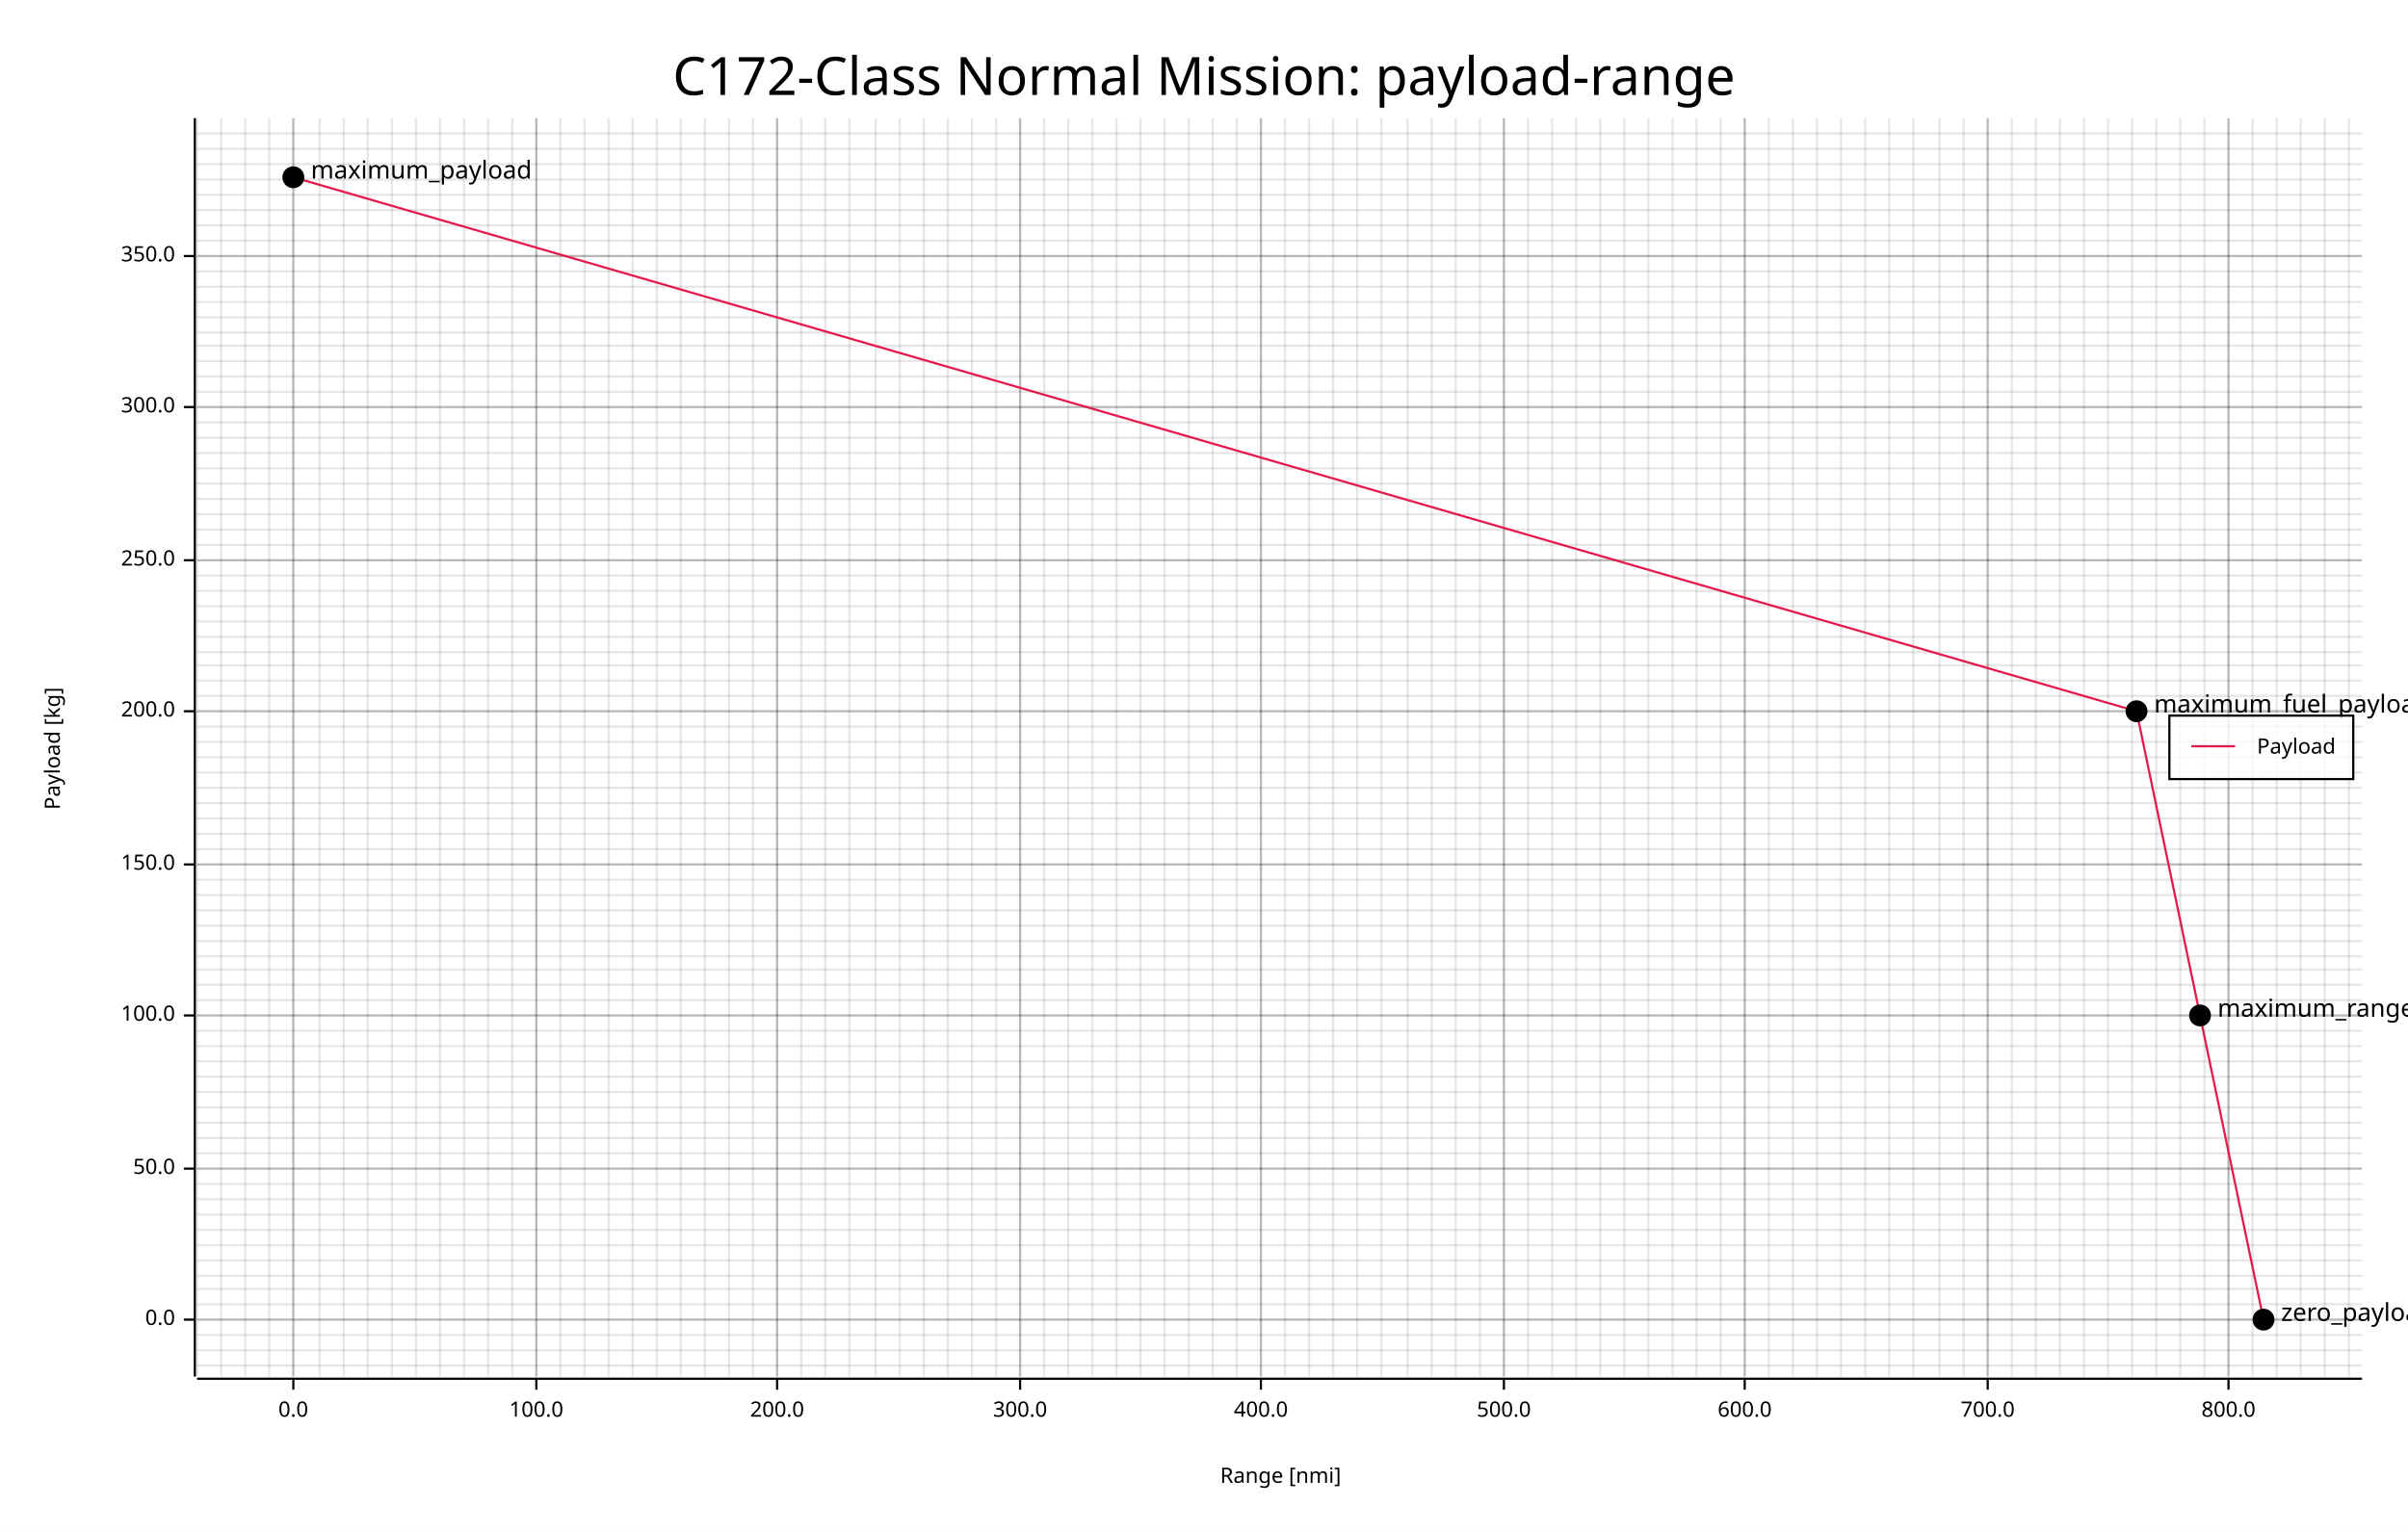
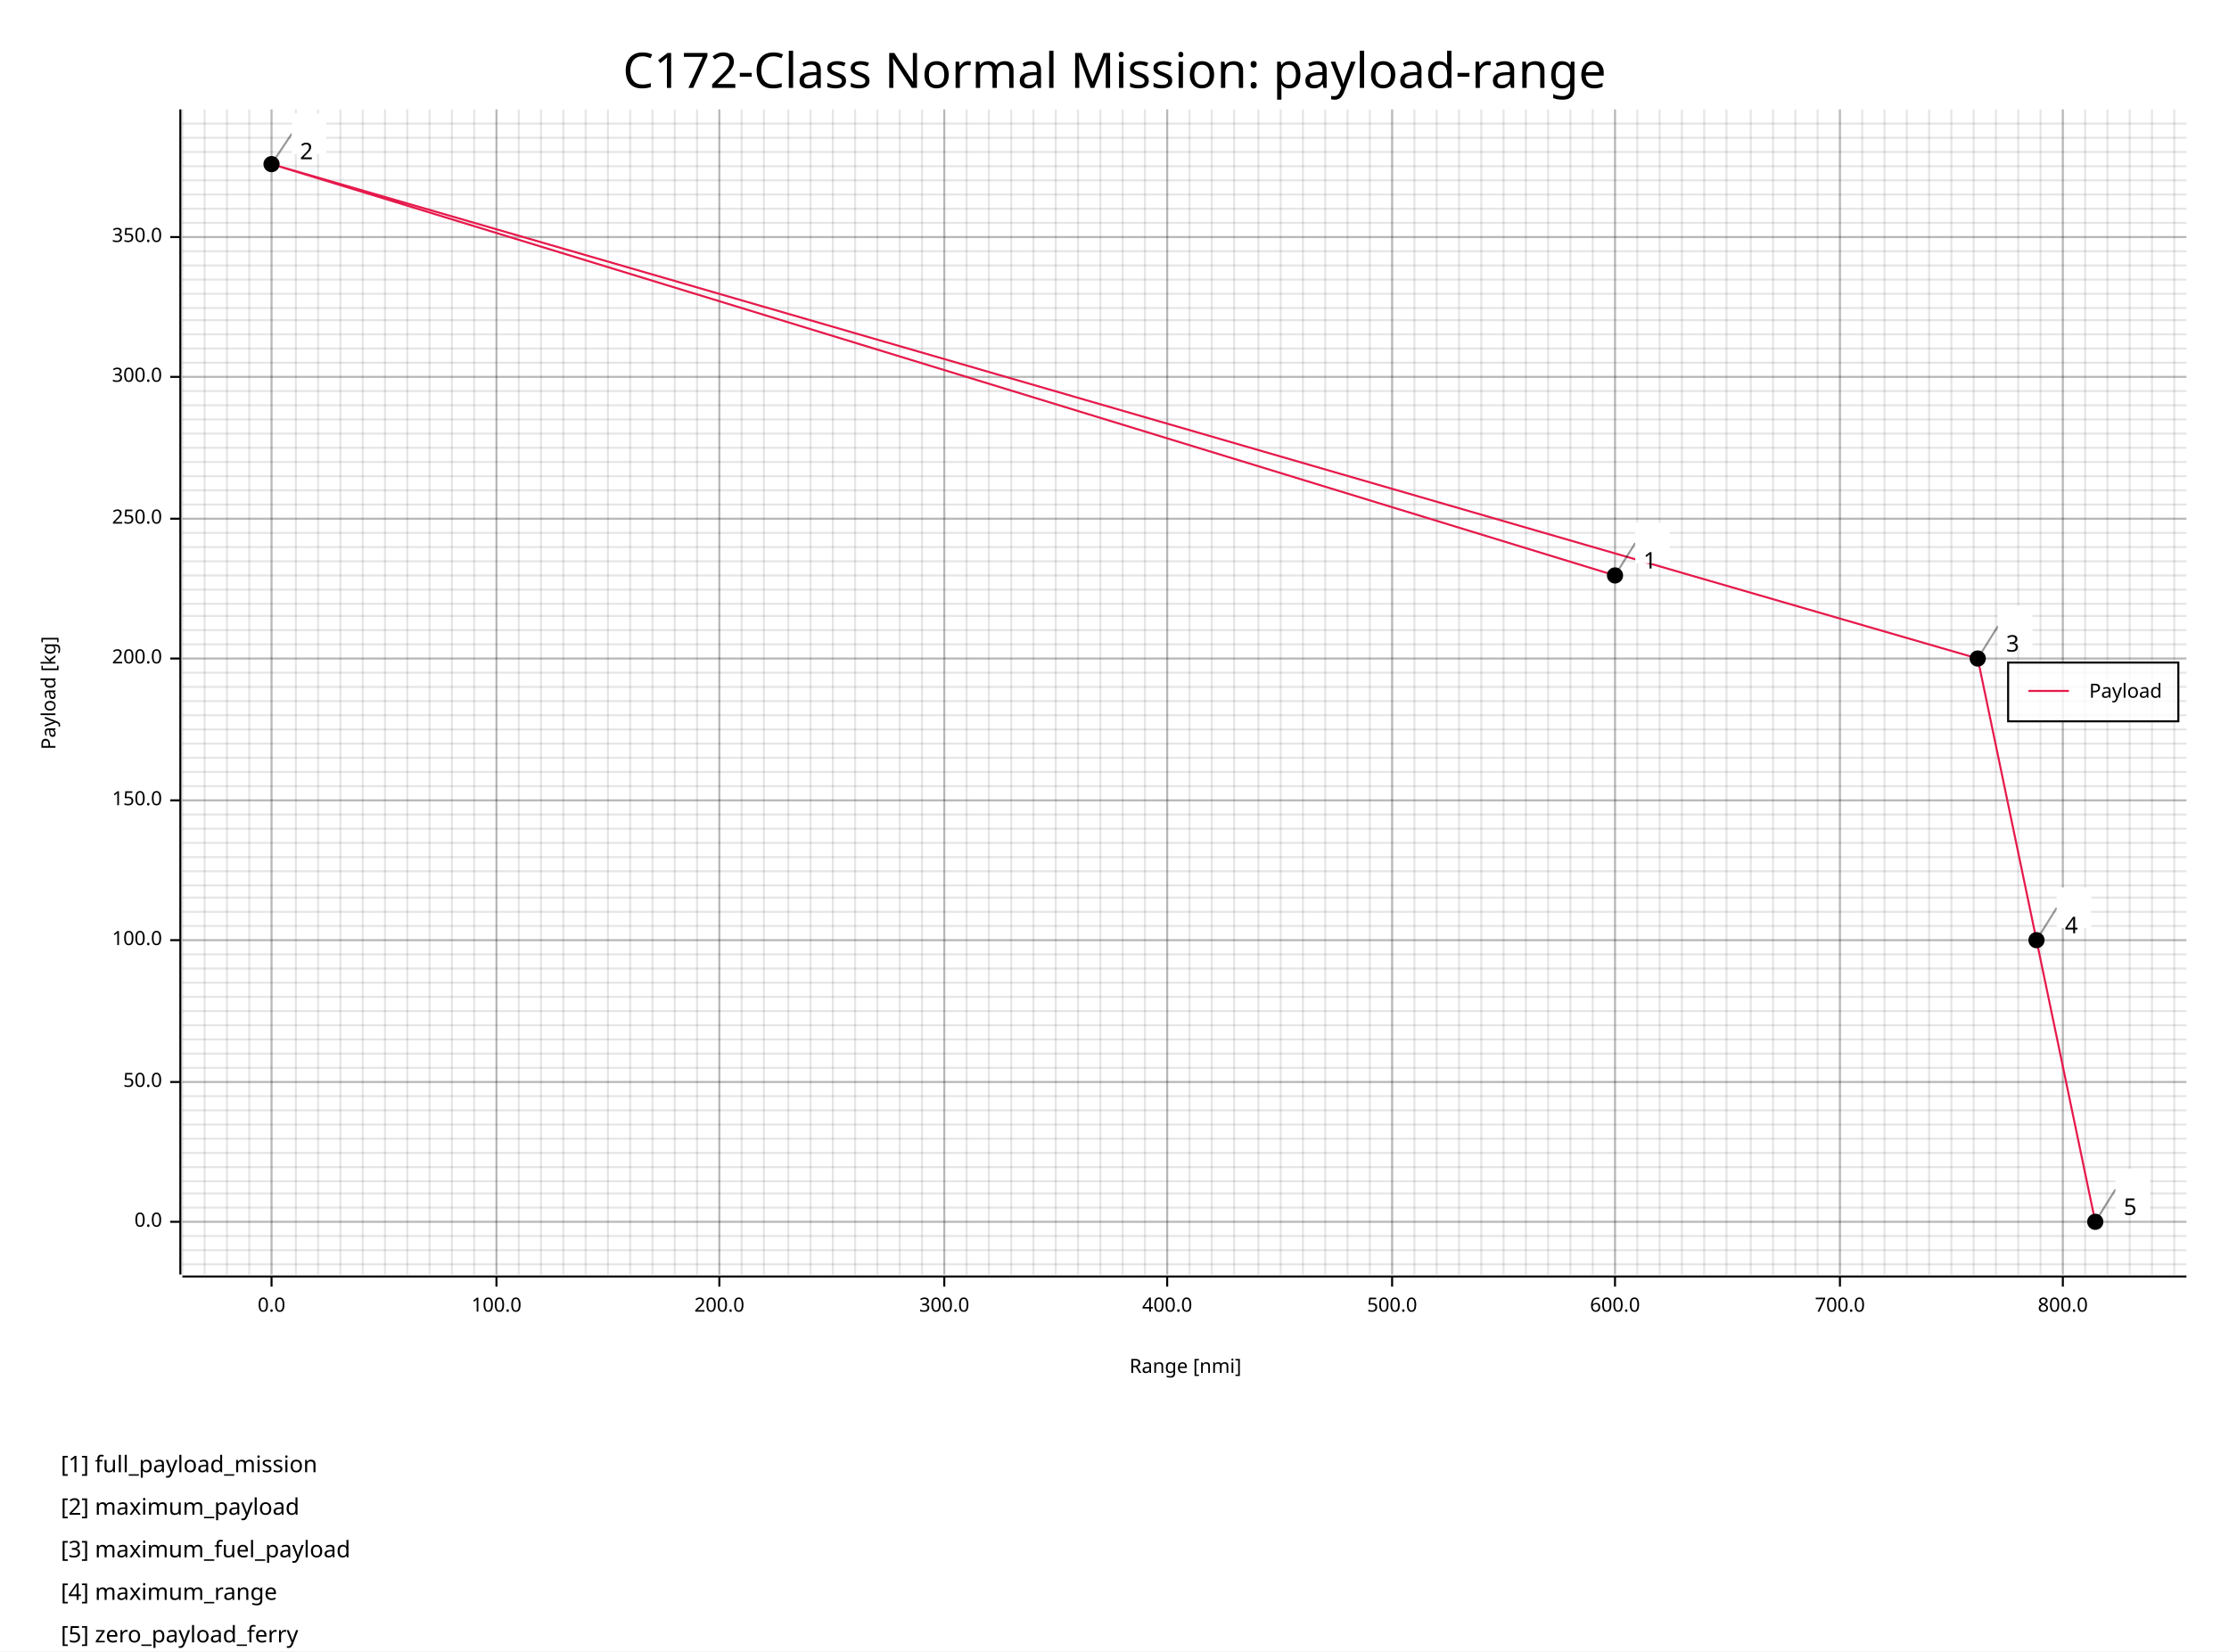
- <svg xmlns="http://www.w3.org/2000/svg" width="1100" height="700" viewBox="0 0 1100 700">
-   <rect x="0" y="0" width="1100" height="700" opacity="1" fill="#FFFFFF" stroke="none" />
+ <svg xmlns="http://www.w3.org/2000/svg" width="1100" height="815" viewBox="0 0 1100 815">
+   <rect x="0" y="0" width="1100" height="815" opacity="1" fill="#FFFFFF" stroke="none" />
  <text x="550" y="25" dy="0.76em" text-anchor="middle" font-family="sans-serif" font-size="24.194" opacity="1" fill="#000000">
C172-Class Normal Mission: payload-range
</text>
  <line opacity="0.1" stroke="#000000" stroke-width="1" x1="90" y1="629" x2="90" y2="54" />
  <line opacity="0.1" stroke="#000000" stroke-width="1" x1="101" y1="629" x2="101" y2="54" />
  <line opacity="0.1" stroke="#000000" stroke-width="1" x1="112" y1="629" x2="112" y2="54" />
  <line opacity="0.1" stroke="#000000" stroke-width="1" x1="123" y1="629" x2="123" y2="54" />
  <line opacity="0.1" stroke="#000000" stroke-width="1" x1="134" y1="629" x2="134" y2="54" />
  <line opacity="0.1" stroke="#000000" stroke-width="1" x1="146" y1="629" x2="146" y2="54" />
  <line opacity="0.1" stroke="#000000" stroke-width="1" x1="157" y1="629" x2="157" y2="54" />
  <line opacity="0.1" stroke="#000000" stroke-width="1" x1="168" y1="629" x2="168" y2="54" />
  <line opacity="0.1" stroke="#000000" stroke-width="1" x1="179" y1="629" x2="179" y2="54" />
  <line opacity="0.1" stroke="#000000" stroke-width="1" x1="190" y1="629" x2="190" y2="54" />
  <line opacity="0.1" stroke="#000000" stroke-width="1" x1="201" y1="629" x2="201" y2="54" />
  <line opacity="0.1" stroke="#000000" stroke-width="1" x1="212" y1="629" x2="212" y2="54" />
  <line opacity="0.1" stroke="#000000" stroke-width="1" x1="223" y1="629" x2="223" y2="54" />
  <line opacity="0.1" stroke="#000000" stroke-width="1" x1="234" y1="629" x2="234" y2="54" />
  <line opacity="0.1" stroke="#000000" stroke-width="1" x1="245" y1="629" x2="245" y2="54" />
  <line opacity="0.1" stroke="#000000" stroke-width="1" x1="256" y1="629" x2="256" y2="54" />
  <line opacity="0.1" stroke="#000000" stroke-width="1" x1="267" y1="629" x2="267" y2="54" />
  <line opacity="0.1" stroke="#000000" stroke-width="1" x1="278" y1="629" x2="278" y2="54" />
  <line opacity="0.1" stroke="#000000" stroke-width="1" x1="289" y1="629" x2="289" y2="54" />
  <line opacity="0.1" stroke="#000000" stroke-width="1" x1="300" y1="629" x2="300" y2="54" />
  <line opacity="0.1" stroke="#000000" stroke-width="1" x1="311" y1="629" x2="311" y2="54" />
  <line opacity="0.1" stroke="#000000" stroke-width="1" x1="322" y1="629" x2="322" y2="54" />
  <line opacity="0.1" stroke="#000000" stroke-width="1" x1="333" y1="629" x2="333" y2="54" />
  <line opacity="0.1" stroke="#000000" stroke-width="1" x1="344" y1="629" x2="344" y2="54" />
  <line opacity="0.1" stroke="#000000" stroke-width="1" x1="355" y1="629" x2="355" y2="54" />
  <line opacity="0.1" stroke="#000000" stroke-width="1" x1="366" y1="629" x2="366" y2="54" />
  <line opacity="0.1" stroke="#000000" stroke-width="1" x1="377" y1="629" x2="377" y2="54" />
-   <line opacity="0.1" stroke="#000000" stroke-width="1" x1="388" y1="629" x2="388" y2="54" />
+   <line opacity="0.1" stroke="#000000" stroke-width="1" x1="389" y1="629" x2="389" y2="54" />
  <line opacity="0.1" stroke="#000000" stroke-width="1" x1="400" y1="629" x2="400" y2="54" />
  <line opacity="0.1" stroke="#000000" stroke-width="1" x1="411" y1="629" x2="411" y2="54" />
  <line opacity="0.1" stroke="#000000" stroke-width="1" x1="422" y1="629" x2="422" y2="54" />
  <line opacity="0.1" stroke="#000000" stroke-width="1" x1="433" y1="629" x2="433" y2="54" />
  <line opacity="0.1" stroke="#000000" stroke-width="1" x1="444" y1="629" x2="444" y2="54" />
  <line opacity="0.1" stroke="#000000" stroke-width="1" x1="455" y1="629" x2="455" y2="54" />
  <line opacity="0.1" stroke="#000000" stroke-width="1" x1="466" y1="629" x2="466" y2="54" />
  <line opacity="0.1" stroke="#000000" stroke-width="1" x1="477" y1="629" x2="477" y2="54" />
  <line opacity="0.1" stroke="#000000" stroke-width="1" x1="488" y1="629" x2="488" y2="54" />
  <line opacity="0.1" stroke="#000000" stroke-width="1" x1="499" y1="629" x2="499" y2="54" />
  <line opacity="0.1" stroke="#000000" stroke-width="1" x1="510" y1="629" x2="510" y2="54" />
  <line opacity="0.1" stroke="#000000" stroke-width="1" x1="521" y1="629" x2="521" y2="54" />
  <line opacity="0.1" stroke="#000000" stroke-width="1" x1="532" y1="629" x2="532" y2="54" />
  <line opacity="0.1" stroke="#000000" stroke-width="1" x1="543" y1="629" x2="543" y2="54" />
  <line opacity="0.1" stroke="#000000" stroke-width="1" x1="554" y1="629" x2="554" y2="54" />
  <line opacity="0.1" stroke="#000000" stroke-width="1" x1="565" y1="629" x2="565" y2="54" />
  <line opacity="0.1" stroke="#000000" stroke-width="1" x1="576" y1="629" x2="576" y2="54" />
  <line opacity="0.1" stroke="#000000" stroke-width="1" x1="587" y1="629" x2="587" y2="54" />
  <line opacity="0.1" stroke="#000000" stroke-width="1" x1="598" y1="629" x2="598" y2="54" />
  <line opacity="0.1" stroke="#000000" stroke-width="1" x1="609" y1="629" x2="609" y2="54" />
-   <line opacity="0.1" stroke="#000000" stroke-width="1" x1="620" y1="629" x2="620" y2="54" />
-   <line opacity="0.1" stroke="#000000" stroke-width="1" x1="631" y1="629" x2="631" y2="54" />
+   <line opacity="0.1" stroke="#000000" stroke-width="1" x1="621" y1="629" x2="621" y2="54" />
+   <line opacity="0.1" stroke="#000000" stroke-width="1" x1="632" y1="629" x2="632" y2="54" />
  <line opacity="0.1" stroke="#000000" stroke-width="1" x1="643" y1="629" x2="643" y2="54" />
  <line opacity="0.1" stroke="#000000" stroke-width="1" x1="654" y1="629" x2="654" y2="54" />
  <line opacity="0.1" stroke="#000000" stroke-width="1" x1="665" y1="629" x2="665" y2="54" />
  <line opacity="0.1" stroke="#000000" stroke-width="1" x1="676" y1="629" x2="676" y2="54" />
  <line opacity="0.1" stroke="#000000" stroke-width="1" x1="687" y1="629" x2="687" y2="54" />
  <line opacity="0.1" stroke="#000000" stroke-width="1" x1="698" y1="629" x2="698" y2="54" />
  <line opacity="0.1" stroke="#000000" stroke-width="1" x1="709" y1="629" x2="709" y2="54" />
  <line opacity="0.1" stroke="#000000" stroke-width="1" x1="720" y1="629" x2="720" y2="54" />
  <line opacity="0.1" stroke="#000000" stroke-width="1" x1="731" y1="629" x2="731" y2="54" />
  <line opacity="0.1" stroke="#000000" stroke-width="1" x1="742" y1="629" x2="742" y2="54" />
  <line opacity="0.1" stroke="#000000" stroke-width="1" x1="753" y1="629" x2="753" y2="54" />
  <line opacity="0.1" stroke="#000000" stroke-width="1" x1="764" y1="629" x2="764" y2="54" />
  <line opacity="0.1" stroke="#000000" stroke-width="1" x1="775" y1="629" x2="775" y2="54" />
  <line opacity="0.1" stroke="#000000" stroke-width="1" x1="786" y1="629" x2="786" y2="54" />
  <line opacity="0.1" stroke="#000000" stroke-width="1" x1="797" y1="629" x2="797" y2="54" />
  <line opacity="0.1" stroke="#000000" stroke-width="1" x1="808" y1="629" x2="808" y2="54" />
  <line opacity="0.1" stroke="#000000" stroke-width="1" x1="819" y1="629" x2="819" y2="54" />
  <line opacity="0.1" stroke="#000000" stroke-width="1" x1="830" y1="629" x2="830" y2="54" />
  <line opacity="0.1" stroke="#000000" stroke-width="1" x1="841" y1="629" x2="841" y2="54" />
  <line opacity="0.1" stroke="#000000" stroke-width="1" x1="852" y1="629" x2="852" y2="54" />
-   <line opacity="0.1" stroke="#000000" stroke-width="1" x1="863" y1="629" x2="863" y2="54" />
-   <line opacity="0.1" stroke="#000000" stroke-width="1" x1="874" y1="629" x2="874" y2="54" />
+   <line opacity="0.1" stroke="#000000" stroke-width="1" x1="864" y1="629" x2="864" y2="54" />
+   <line opacity="0.1" stroke="#000000" stroke-width="1" x1="875" y1="629" x2="875" y2="54" />
  <line opacity="0.1" stroke="#000000" stroke-width="1" x1="886" y1="629" x2="886" y2="54" />
  <line opacity="0.1" stroke="#000000" stroke-width="1" x1="897" y1="629" x2="897" y2="54" />
  <line opacity="0.1" stroke="#000000" stroke-width="1" x1="908" y1="629" x2="908" y2="54" />
  <line opacity="0.1" stroke="#000000" stroke-width="1" x1="919" y1="629" x2="919" y2="54" />
  <line opacity="0.1" stroke="#000000" stroke-width="1" x1="930" y1="629" x2="930" y2="54" />
  <line opacity="0.1" stroke="#000000" stroke-width="1" x1="941" y1="629" x2="941" y2="54" />
  <line opacity="0.1" stroke="#000000" stroke-width="1" x1="952" y1="629" x2="952" y2="54" />
  <line opacity="0.1" stroke="#000000" stroke-width="1" x1="963" y1="629" x2="963" y2="54" />
  <line opacity="0.1" stroke="#000000" stroke-width="1" x1="974" y1="629" x2="974" y2="54" />
  <line opacity="0.1" stroke="#000000" stroke-width="1" x1="985" y1="629" x2="985" y2="54" />
  <line opacity="0.1" stroke="#000000" stroke-width="1" x1="996" y1="629" x2="996" y2="54" />
  <line opacity="0.1" stroke="#000000" stroke-width="1" x1="1007" y1="629" x2="1007" y2="54" />
  <line opacity="0.1" stroke="#000000" stroke-width="1" x1="1018" y1="629" x2="1018" y2="54" />
  <line opacity="0.1" stroke="#000000" stroke-width="1" x1="1029" y1="629" x2="1029" y2="54" />
  <line opacity="0.1" stroke="#000000" stroke-width="1" x1="1040" y1="629" x2="1040" y2="54" />
  <line opacity="0.1" stroke="#000000" stroke-width="1" x1="1051" y1="629" x2="1051" y2="54" />
  <line opacity="0.1" stroke="#000000" stroke-width="1" x1="1062" y1="629" x2="1062" y2="54" />
  <line opacity="0.1" stroke="#000000" stroke-width="1" x1="1073" y1="629" x2="1073" y2="54" />
  <line opacity="0.1" stroke="#000000" stroke-width="1" x1="90" y1="624" x2="1079" y2="624" />
  <line opacity="0.1" stroke="#000000" stroke-width="1" x1="90" y1="617" x2="1079" y2="617" />
  <line opacity="0.1" stroke="#000000" stroke-width="1" x1="90" y1="610" x2="1079" y2="610" />
  <line opacity="0.1" stroke="#000000" stroke-width="1" x1="90" y1="603" x2="1079" y2="603" />
  <line opacity="0.1" stroke="#000000" stroke-width="1" x1="90" y1="596" x2="1079" y2="596" />
  <line opacity="0.1" stroke="#000000" stroke-width="1" x1="90" y1="589" x2="1079" y2="589" />
  <line opacity="0.1" stroke="#000000" stroke-width="1" x1="90" y1="583" x2="1079" y2="583" />
  <line opacity="0.1" stroke="#000000" stroke-width="1" x1="90" y1="576" x2="1079" y2="576" />
  <line opacity="0.1" stroke="#000000" stroke-width="1" x1="90" y1="569" x2="1079" y2="569" />
  <line opacity="0.1" stroke="#000000" stroke-width="1" x1="90" y1="562" x2="1079" y2="562" />
  <line opacity="0.1" stroke="#000000" stroke-width="1" x1="90" y1="555" x2="1079" y2="555" />
  <line opacity="0.1" stroke="#000000" stroke-width="1" x1="90" y1="548" x2="1079" y2="548" />
  <line opacity="0.1" stroke="#000000" stroke-width="1" x1="90" y1="541" x2="1079" y2="541" />
  <line opacity="0.1" stroke="#000000" stroke-width="1" x1="90" y1="534" x2="1079" y2="534" />
  <line opacity="0.1" stroke="#000000" stroke-width="1" x1="90" y1="527" x2="1079" y2="527" />
  <line opacity="0.1" stroke="#000000" stroke-width="1" x1="90" y1="520" x2="1079" y2="520" />
  <line opacity="0.1" stroke="#000000" stroke-width="1" x1="90" y1="513" x2="1079" y2="513" />
  <line opacity="0.1" stroke="#000000" stroke-width="1" x1="90" y1="506" x2="1079" y2="506" />
  <line opacity="0.1" stroke="#000000" stroke-width="1" x1="90" y1="499" x2="1079" y2="499" />
  <line opacity="0.1" stroke="#000000" stroke-width="1" x1="90" y1="492" x2="1079" y2="492" />
  <line opacity="0.1" stroke="#000000" stroke-width="1" x1="90" y1="485" x2="1079" y2="485" />
  <line opacity="0.1" stroke="#000000" stroke-width="1" x1="90" y1="478" x2="1079" y2="478" />
  <line opacity="0.1" stroke="#000000" stroke-width="1" x1="90" y1="471" x2="1079" y2="471" />
  <line opacity="0.1" stroke="#000000" stroke-width="1" x1="90" y1="464" x2="1079" y2="464" />
  <line opacity="0.1" stroke="#000000" stroke-width="1" x1="90" y1="457" x2="1079" y2="457" />
  <line opacity="0.1" stroke="#000000" stroke-width="1" x1="90" y1="450" x2="1079" y2="450" />
  <line opacity="0.1" stroke="#000000" stroke-width="1" x1="90" y1="443" x2="1079" y2="443" />
  <line opacity="0.1" stroke="#000000" stroke-width="1" x1="90" y1="437" x2="1079" y2="437" />
  <line opacity="0.1" stroke="#000000" stroke-width="1" x1="90" y1="430" x2="1079" y2="430" />
  <line opacity="0.1" stroke="#000000" stroke-width="1" x1="90" y1="423" x2="1079" y2="423" />
  <line opacity="0.1" stroke="#000000" stroke-width="1" x1="90" y1="416" x2="1079" y2="416" />
  <line opacity="0.1" stroke="#000000" stroke-width="1" x1="90" y1="409" x2="1079" y2="409" />
  <line opacity="0.1" stroke="#000000" stroke-width="1" x1="90" y1="402" x2="1079" y2="402" />
  <line opacity="0.1" stroke="#000000" stroke-width="1" x1="90" y1="395" x2="1079" y2="395" />
  <line opacity="0.1" stroke="#000000" stroke-width="1" x1="90" y1="388" x2="1079" y2="388" />
  <line opacity="0.1" stroke="#000000" stroke-width="1" x1="90" y1="381" x2="1079" y2="381" />
  <line opacity="0.1" stroke="#000000" stroke-width="1" x1="90" y1="374" x2="1079" y2="374" />
  <line opacity="0.1" stroke="#000000" stroke-width="1" x1="90" y1="367" x2="1079" y2="367" />
  <line opacity="0.1" stroke="#000000" stroke-width="1" x1="90" y1="360" x2="1079" y2="360" />
  <line opacity="0.1" stroke="#000000" stroke-width="1" x1="90" y1="353" x2="1079" y2="353" />
  <line opacity="0.1" stroke="#000000" stroke-width="1" x1="90" y1="346" x2="1079" y2="346" />
  <line opacity="0.1" stroke="#000000" stroke-width="1" x1="90" y1="339" x2="1079" y2="339" />
  <line opacity="0.1" stroke="#000000" stroke-width="1" x1="90" y1="332" x2="1079" y2="332" />
  <line opacity="0.1" stroke="#000000" stroke-width="1" x1="90" y1="325" x2="1079" y2="325" />
  <line opacity="0.1" stroke="#000000" stroke-width="1" x1="90" y1="318" x2="1079" y2="318" />
  <line opacity="0.1" stroke="#000000" stroke-width="1" x1="90" y1="311" x2="1079" y2="311" />
  <line opacity="0.1" stroke="#000000" stroke-width="1" x1="90" y1="304" x2="1079" y2="304" />
  <line opacity="0.1" stroke="#000000" stroke-width="1" x1="90" y1="298" x2="1079" y2="298" />
  <line opacity="0.1" stroke="#000000" stroke-width="1" x1="90" y1="291" x2="1079" y2="291" />
  <line opacity="0.1" stroke="#000000" stroke-width="1" x1="90" y1="284" x2="1079" y2="284" />
  <line opacity="0.1" stroke="#000000" stroke-width="1" x1="90" y1="277" x2="1079" y2="277" />
  <line opacity="0.1" stroke="#000000" stroke-width="1" x1="90" y1="270" x2="1079" y2="270" />
  <line opacity="0.1" stroke="#000000" stroke-width="1" x1="90" y1="263" x2="1079" y2="263" />
  <line opacity="0.1" stroke="#000000" stroke-width="1" x1="90" y1="256" x2="1079" y2="256" />
  <line opacity="0.1" stroke="#000000" stroke-width="1" x1="90" y1="249" x2="1079" y2="249" />
  <line opacity="0.1" stroke="#000000" stroke-width="1" x1="90" y1="242" x2="1079" y2="242" />
  <line opacity="0.1" stroke="#000000" stroke-width="1" x1="90" y1="235" x2="1079" y2="235" />
  <line opacity="0.1" stroke="#000000" stroke-width="1" x1="90" y1="228" x2="1079" y2="228" />
  <line opacity="0.1" stroke="#000000" stroke-width="1" x1="90" y1="221" x2="1079" y2="221" />
  <line opacity="0.1" stroke="#000000" stroke-width="1" x1="90" y1="214" x2="1079" y2="214" />
  <line opacity="0.1" stroke="#000000" stroke-width="1" x1="90" y1="207" x2="1079" y2="207" />
  <line opacity="0.1" stroke="#000000" stroke-width="1" x1="90" y1="200" x2="1079" y2="200" />
  <line opacity="0.1" stroke="#000000" stroke-width="1" x1="90" y1="193" x2="1079" y2="193" />
  <line opacity="0.1" stroke="#000000" stroke-width="1" x1="90" y1="186" x2="1079" y2="186" />
  <line opacity="0.1" stroke="#000000" stroke-width="1" x1="90" y1="179" x2="1079" y2="179" />
  <line opacity="0.1" stroke="#000000" stroke-width="1" x1="90" y1="172" x2="1079" y2="172" />
  <line opacity="0.1" stroke="#000000" stroke-width="1" x1="90" y1="165" x2="1079" y2="165" />
  <line opacity="0.1" stroke="#000000" stroke-width="1" x1="90" y1="158" x2="1079" y2="158" />
  <line opacity="0.1" stroke="#000000" stroke-width="1" x1="90" y1="152" x2="1079" y2="152" />
  <line opacity="0.1" stroke="#000000" stroke-width="1" x1="90" y1="145" x2="1079" y2="145" />
  <line opacity="0.1" stroke="#000000" stroke-width="1" x1="90" y1="138" x2="1079" y2="138" />
  <line opacity="0.1" stroke="#000000" stroke-width="1" x1="90" y1="131" x2="1079" y2="131" />
  <line opacity="0.1" stroke="#000000" stroke-width="1" x1="90" y1="124" x2="1079" y2="124" />
  <line opacity="0.1" stroke="#000000" stroke-width="1" x1="90" y1="117" x2="1079" y2="117" />
  <line opacity="0.1" stroke="#000000" stroke-width="1" x1="90" y1="110" x2="1079" y2="110" />
  <line opacity="0.1" stroke="#000000" stroke-width="1" x1="90" y1="103" x2="1079" y2="103" />
  <line opacity="0.1" stroke="#000000" stroke-width="1" x1="90" y1="96" x2="1079" y2="96" />
  <line opacity="0.1" stroke="#000000" stroke-width="1" x1="90" y1="89" x2="1079" y2="89" />
  <line opacity="0.1" stroke="#000000" stroke-width="1" x1="90" y1="82" x2="1079" y2="82" />
  <line opacity="0.1" stroke="#000000" stroke-width="1" x1="90" y1="75" x2="1079" y2="75" />
  <line opacity="0.1" stroke="#000000" stroke-width="1" x1="90" y1="68" x2="1079" y2="68" />
  <line opacity="0.1" stroke="#000000" stroke-width="1" x1="90" y1="61" x2="1079" y2="61" />
  <text x="20" y="342" dy="0.76em" text-anchor="middle" font-family="sans-serif" font-size="9.677" opacity="1" fill="#000000" transform="rotate(270, 20, 342)">
Payload [kg]
</text>
  <text x="585" y="680" dy="-0.5ex" text-anchor="middle" font-family="sans-serif" font-size="9.677" opacity="1" fill="#000000">
Range [nmi]
</text>
  <line opacity="0.2" stroke="#000000" stroke-width="1" x1="134" y1="629" x2="134" y2="54" />
  <line opacity="0.2" stroke="#000000" stroke-width="1" x1="245" y1="629" x2="245" y2="54" />
  <line opacity="0.2" stroke="#000000" stroke-width="1" x1="355" y1="629" x2="355" y2="54" />
  <line opacity="0.2" stroke="#000000" stroke-width="1" x1="466" y1="629" x2="466" y2="54" />
  <line opacity="0.2" stroke="#000000" stroke-width="1" x1="576" y1="629" x2="576" y2="54" />
  <line opacity="0.2" stroke="#000000" stroke-width="1" x1="687" y1="629" x2="687" y2="54" />
  <line opacity="0.2" stroke="#000000" stroke-width="1" x1="797" y1="629" x2="797" y2="54" />
  <line opacity="0.2" stroke="#000000" stroke-width="1" x1="908" y1="629" x2="908" y2="54" />
  <line opacity="0.2" stroke="#000000" stroke-width="1" x1="1018" y1="629" x2="1018" y2="54" />
  <line opacity="0.2" stroke="#000000" stroke-width="1" x1="90" y1="603" x2="1079" y2="603" />
  <line opacity="0.2" stroke="#000000" stroke-width="1" x1="90" y1="534" x2="1079" y2="534" />
  <line opacity="0.2" stroke="#000000" stroke-width="1" x1="90" y1="464" x2="1079" y2="464" />
  <line opacity="0.2" stroke="#000000" stroke-width="1" x1="90" y1="395" x2="1079" y2="395" />
  <line opacity="0.2" stroke="#000000" stroke-width="1" x1="90" y1="325" x2="1079" y2="325" />
  <line opacity="0.2" stroke="#000000" stroke-width="1" x1="90" y1="256" x2="1079" y2="256" />
  <line opacity="0.2" stroke="#000000" stroke-width="1" x1="90" y1="186" x2="1079" y2="186" />
  <line opacity="0.2" stroke="#000000" stroke-width="1" x1="90" y1="117" x2="1079" y2="117" />
  <polyline fill="none" opacity="1" stroke="#000000" stroke-width="1" points="89,54 89,629 " />
  <text x="80" y="603" dy="0.5ex" text-anchor="end" font-family="sans-serif" font-size="9.677" opacity="1" fill="#000000">
0.0
</text>
  <polyline fill="none" opacity="1" stroke="#000000" stroke-width="1" points="84,603 89,603 " />
  <text x="80" y="534" dy="0.5ex" text-anchor="end" font-family="sans-serif" font-size="9.677" opacity="1" fill="#000000">
50.0
</text>
  <polyline fill="none" opacity="1" stroke="#000000" stroke-width="1" points="84,534 89,534 " />
  <text x="80" y="464" dy="0.5ex" text-anchor="end" font-family="sans-serif" font-size="9.677" opacity="1" fill="#000000">
100.0
</text>
  <polyline fill="none" opacity="1" stroke="#000000" stroke-width="1" points="84,464 89,464 " />
  <text x="80" y="395" dy="0.5ex" text-anchor="end" font-family="sans-serif" font-size="9.677" opacity="1" fill="#000000">
150.0
</text>
  <polyline fill="none" opacity="1" stroke="#000000" stroke-width="1" points="84,395 89,395 " />
  <text x="80" y="325" dy="0.5ex" text-anchor="end" font-family="sans-serif" font-size="9.677" opacity="1" fill="#000000">
200.0
</text>
  <polyline fill="none" opacity="1" stroke="#000000" stroke-width="1" points="84,325 89,325 " />
  <text x="80" y="256" dy="0.5ex" text-anchor="end" font-family="sans-serif" font-size="9.677" opacity="1" fill="#000000">
250.0
</text>
  <polyline fill="none" opacity="1" stroke="#000000" stroke-width="1" points="84,256 89,256 " />
  <text x="80" y="186" dy="0.5ex" text-anchor="end" font-family="sans-serif" font-size="9.677" opacity="1" fill="#000000">
300.0
</text>
  <polyline fill="none" opacity="1" stroke="#000000" stroke-width="1" points="84,186 89,186 " />
  <text x="80" y="117" dy="0.5ex" text-anchor="end" font-family="sans-serif" font-size="9.677" opacity="1" fill="#000000">
350.0
</text>
  <polyline fill="none" opacity="1" stroke="#000000" stroke-width="1" points="84,117 89,117 " />
  <polyline fill="none" opacity="1" stroke="#000000" stroke-width="1" points="90,630 1079,630 " />
  <text x="134" y="640" dy="0.76em" text-anchor="middle" font-family="sans-serif" font-size="9.677" opacity="1" fill="#000000">
0.0
</text>
  <polyline fill="none" opacity="1" stroke="#000000" stroke-width="1" points="134,630 134,635 " />
  <text x="245" y="640" dy="0.76em" text-anchor="middle" font-family="sans-serif" font-size="9.677" opacity="1" fill="#000000">
100.0
</text>
  <polyline fill="none" opacity="1" stroke="#000000" stroke-width="1" points="245,630 245,635 " />
  <text x="355" y="640" dy="0.76em" text-anchor="middle" font-family="sans-serif" font-size="9.677" opacity="1" fill="#000000">
200.0
</text>
  <polyline fill="none" opacity="1" stroke="#000000" stroke-width="1" points="355,630 355,635 " />
  <text x="466" y="640" dy="0.76em" text-anchor="middle" font-family="sans-serif" font-size="9.677" opacity="1" fill="#000000">
300.0
</text>
  <polyline fill="none" opacity="1" stroke="#000000" stroke-width="1" points="466,630 466,635 " />
  <text x="576" y="640" dy="0.76em" text-anchor="middle" font-family="sans-serif" font-size="9.677" opacity="1" fill="#000000">
400.0
</text>
  <polyline fill="none" opacity="1" stroke="#000000" stroke-width="1" points="576,630 576,635 " />
  <text x="687" y="640" dy="0.76em" text-anchor="middle" font-family="sans-serif" font-size="9.677" opacity="1" fill="#000000">
500.0
</text>
  <polyline fill="none" opacity="1" stroke="#000000" stroke-width="1" points="687,630 687,635 " />
  <text x="797" y="640" dy="0.76em" text-anchor="middle" font-family="sans-serif" font-size="9.677" opacity="1" fill="#000000">
600.0
</text>
  <polyline fill="none" opacity="1" stroke="#000000" stroke-width="1" points="797,630 797,635 " />
  <text x="908" y="640" dy="0.76em" text-anchor="middle" font-family="sans-serif" font-size="9.677" opacity="1" fill="#000000">
700.0
</text>
  <polyline fill="none" opacity="1" stroke="#000000" stroke-width="1" points="908,630 908,635 " />
  <text x="1018" y="640" dy="0.76em" text-anchor="middle" font-family="sans-serif" font-size="9.677" opacity="1" fill="#000000">
800.0
</text>
  <polyline fill="none" opacity="1" stroke="#000000" stroke-width="1" points="1018,630 1018,635 " />
-   <polyline fill="none" opacity="1" stroke="#E6194B" stroke-width="1" points="134,81 976,325 1005,464 1034,603 " />
-   <circle cx="134" cy="81" r="5" opacity="1" fill="#000000" stroke="none" stroke-width="1" />
-   <text x="142" y="73" dy="0.76em" text-anchor="start" font-family="sans-serif" font-size="11.29" opacity="1" fill="#000000">
- maximum_payload
- </text>
-   <circle cx="976" cy="325" r="5" opacity="1" fill="#000000" stroke="none" stroke-width="1" />
-   <text x="984" y="317" dy="0.76em" text-anchor="start" font-family="sans-serif" font-size="11.29" opacity="1" fill="#000000">
- maximum_fuel_payload
- </text>
-   <circle cx="1005" cy="464" r="5" opacity="1" fill="#000000" stroke="none" stroke-width="1" />
-   <text x="1013" y="456" dy="0.76em" text-anchor="start" font-family="sans-serif" font-size="11.29" opacity="1" fill="#000000">
- maximum_range
- </text>
-   <circle cx="1034" cy="603" r="5" opacity="1" fill="#000000" stroke="none" stroke-width="1" />
-   <text x="1042" y="595" dy="0.76em" text-anchor="start" font-family="sans-serif" font-size="11.29" opacity="1" fill="#000000">
- zero_payload_ferry
+   <polyline fill="none" opacity="1" stroke="#E6194B" stroke-width="1" points="797,284 134,81 976,325 1005,464 1034,603 " />
+   <circle cx="797" cy="284" r="4" opacity="1" fill="#000000" stroke="none" stroke-width="1" />
+   <polyline fill="none" opacity="0.4" stroke="#000000" stroke-width="1" points="797,284 807,268 " />
+   <rect x="807" y="258" width="17" height="20" opacity="1" fill="#FFFFFF" stroke="none" />
+   <text x="811" y="272" dy="0.76em" text-anchor="start" font-family="sans-serif" font-size="11.29" opacity="1" fill="#000000">
+ 1
+ </text>
+   <circle cx="134" cy="81" r="4" opacity="1" fill="#000000" stroke="none" stroke-width="1" />
+   <polyline fill="none" opacity="0.4" stroke="#000000" stroke-width="1" points="134,81 144,66 " />
+   <rect x="144" y="56" width="17" height="20" opacity="1" fill="#FFFFFF" stroke="none" />
+   <text x="148" y="70" dy="0.76em" text-anchor="start" font-family="sans-serif" font-size="11.29" opacity="1" fill="#000000">
+ 2
+ </text>
+   <circle cx="976" cy="325" r="4" opacity="1" fill="#000000" stroke="none" stroke-width="1" />
+   <polyline fill="none" opacity="0.4" stroke="#000000" stroke-width="1" points="976,325 986,309 " />
+   <rect x="986" y="299" width="17" height="20" opacity="1" fill="#FFFFFF" stroke="none" />
+   <text x="990" y="313" dy="0.76em" text-anchor="start" font-family="sans-serif" font-size="11.29" opacity="1" fill="#000000">
+ 3
+ </text>
+   <circle cx="1005" cy="464" r="4" opacity="1" fill="#000000" stroke="none" stroke-width="1" />
+   <polyline fill="none" opacity="0.4" stroke="#000000" stroke-width="1" points="1005,464 1015,448 " />
+   <rect x="1015" y="438" width="17" height="20" opacity="1" fill="#FFFFFF" stroke="none" />
+   <text x="1019" y="452" dy="0.76em" text-anchor="start" font-family="sans-serif" font-size="11.29" opacity="1" fill="#000000">
+ 4
+ </text>
+   <circle cx="1034" cy="603" r="4" opacity="1" fill="#000000" stroke="none" stroke-width="1" />
+   <polyline fill="none" opacity="0.4" stroke="#000000" stroke-width="1" points="1034,603 1044,587 " />
+   <rect x="1044" y="577" width="17" height="20" opacity="1" fill="#FFFFFF" stroke="none" />
+   <text x="1048" y="591" dy="0.76em" text-anchor="start" font-family="sans-serif" font-size="11.29" opacity="1" fill="#000000">
+ 5
+ </text>
+   <text x="30" y="718" dy="0.76em" text-anchor="start" font-family="sans-serif" font-size="11.29" opacity="1" fill="#000000">
+ [1] full_payload_mission
+ </text>
+   <text x="30" y="739" dy="0.76em" text-anchor="start" font-family="sans-serif" font-size="11.29" opacity="1" fill="#000000">
+ [2] maximum_payload
+ </text>
+   <text x="30" y="760" dy="0.76em" text-anchor="start" font-family="sans-serif" font-size="11.29" opacity="1" fill="#000000">
+ [3] maximum_fuel_payload
+ </text>
+   <text x="30" y="781" dy="0.76em" text-anchor="start" font-family="sans-serif" font-size="11.29" opacity="1" fill="#000000">
+ [4] maximum_range
+ </text>
+   <text x="30" y="802" dy="0.76em" text-anchor="start" font-family="sans-serif" font-size="11.29" opacity="1" fill="#000000">
+ [5] zero_payload_ferry
</text>
  <rect x="991" y="327" width="84" height="29" opacity="0.8" fill="#FFFFFF" stroke="none" />
  <rect x="991" y="327" width="84" height="29" opacity="1" fill="none" stroke="#000000" />
  <text x="1031" y="337" dy="0.76em" text-anchor="start" font-family="sans-serif" font-size="9.677" opacity="1" fill="#000000">
Payload
</text>
  <polyline fill="none" opacity="1" stroke="#E6194B" stroke-width="1" points="1001,341 1021,341 " />
</svg>
